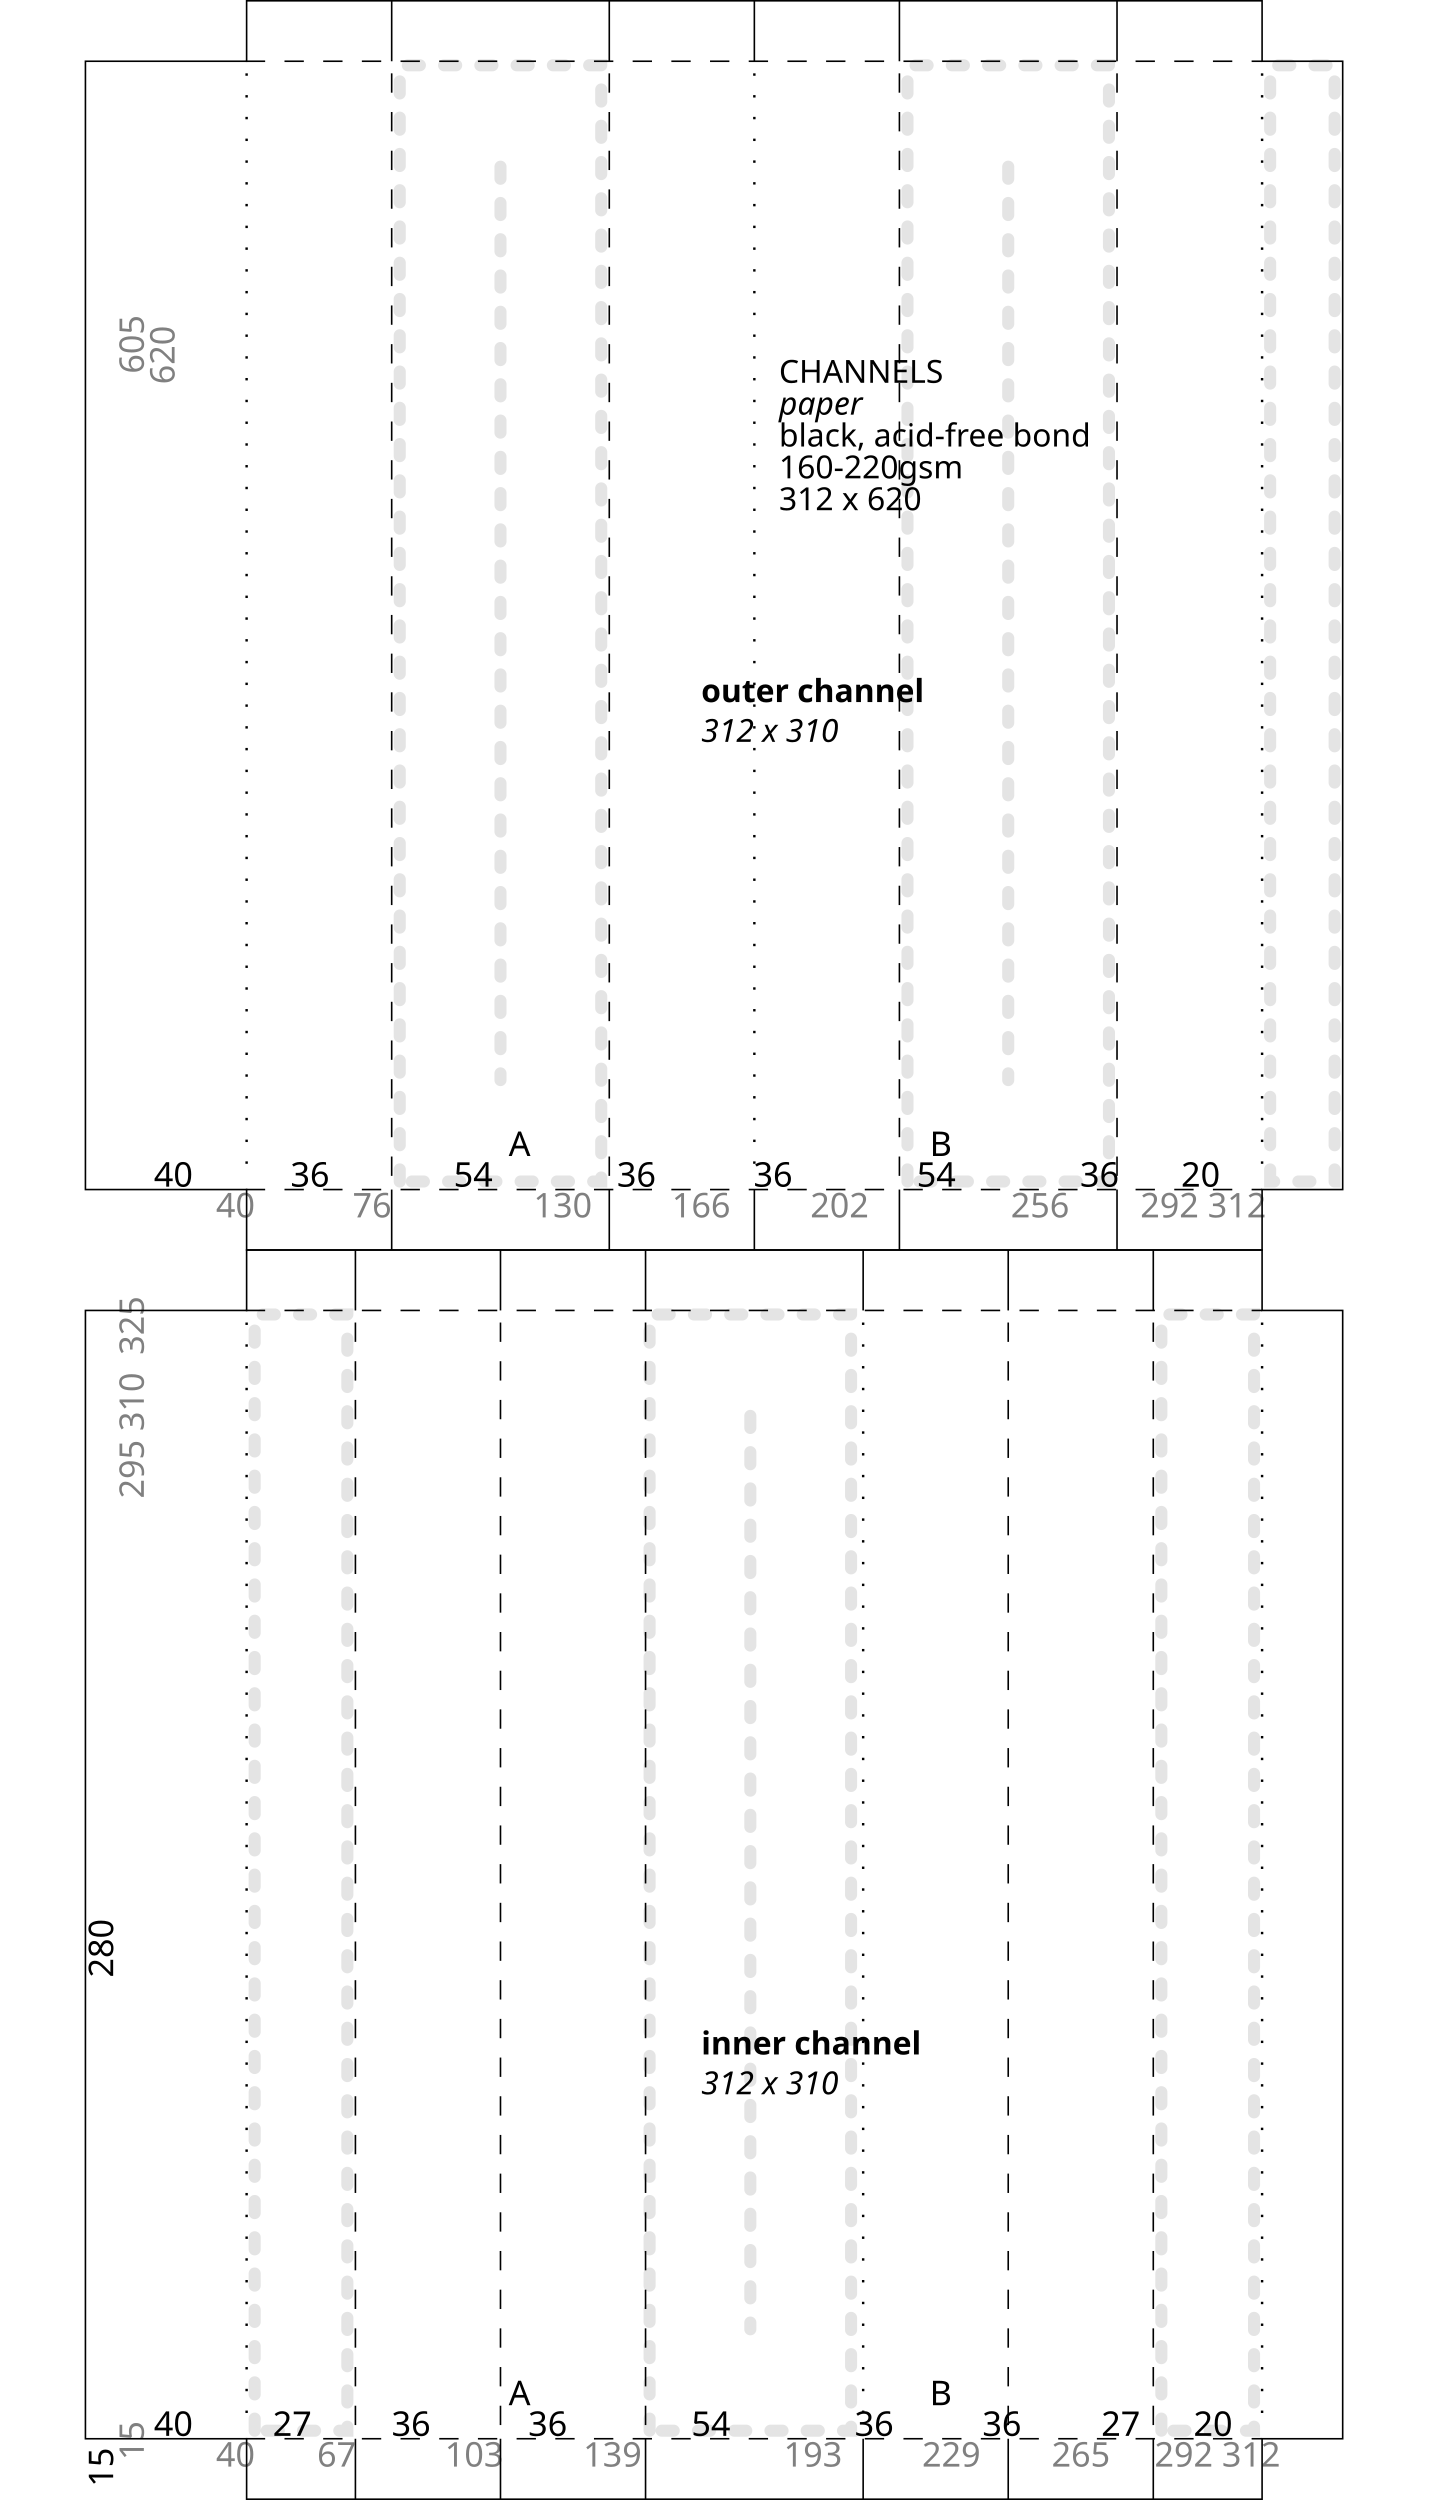
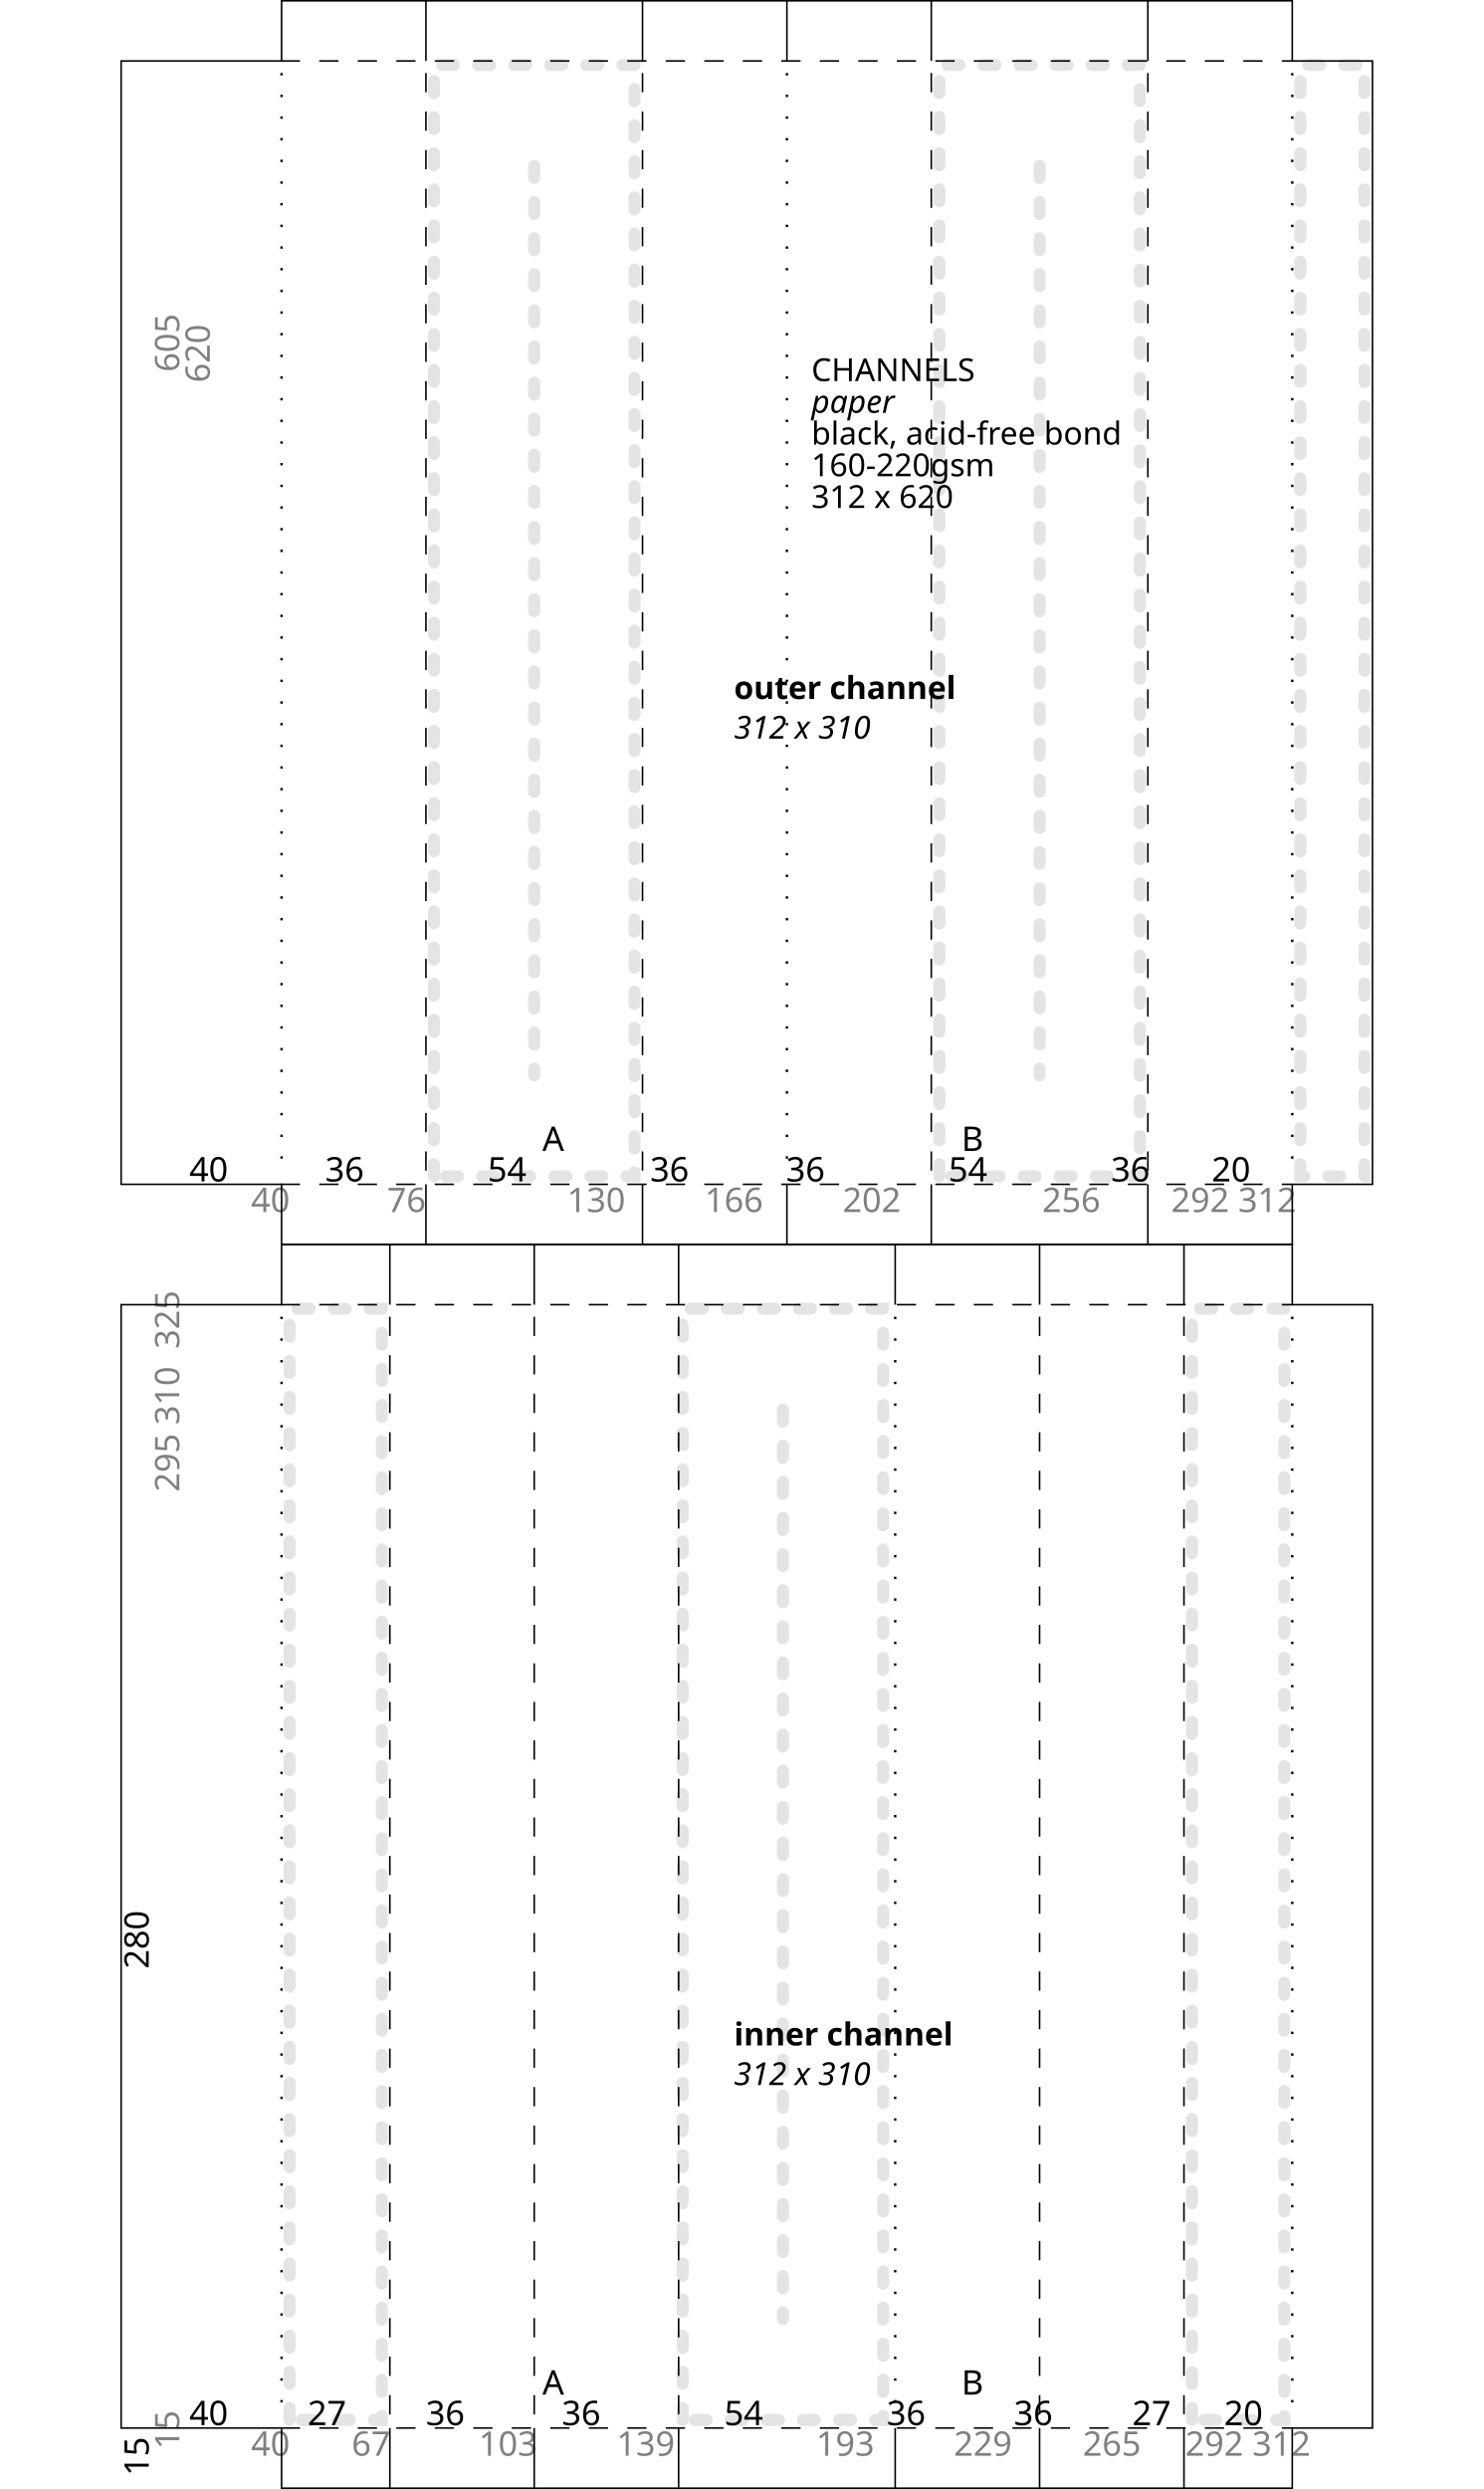
- <svg xmlns="http://www.w3.org/2000/svg" version="1.1" id="svg7883" height="620.4mm" width="355mm" viewBox="0 0 1341.732 2344.819">
+ <svg xmlns="http://www.w3.org/2000/svg" version="1.1" id="svg7883" height="620.4mm" width="370mm" viewBox="0 0 1398.425 2344.819">
  <defs id="defs7885" />
  <g id="layer1" transform="translate(54.04717,300.2629)">
-     <path style="display:inline;fill:none;stroke:#000000;stroke-width:2.268;stroke-linecap:butt;stroke-linejoin:miter;stroke-miterlimit:4;stroke-dasharray:2.268, 18.142;stroke-dashoffset:0;stroke-opacity:1" d="M 177.26,-231.477 V 804.114" id="path10007-7" />
-     <path id="path10009-6" d="M 313.323,-231.477 V 804.114" style="display:inline;fill:none;stroke:#000000;stroke-width:1.512;stroke-linecap:butt;stroke-linejoin:miter;stroke-miterlimit:4;stroke-dasharray:18.142, 18.142;stroke-dashoffset:0;stroke-opacity:1" />
-     <path style="display:inline;fill:none;stroke:#000000;stroke-width:1.512;stroke-linecap:butt;stroke-linejoin:miter;stroke-miterlimit:4;stroke-dasharray:18.142, 18.142;stroke-dashoffset:0;stroke-opacity:1" d="M 517.417,-231.476 V 804.115" id="path10011-1" />
-     <path id="path10013-4" d="M 653.48,-231.477 V 804.114" style="display:inline;fill:none;stroke:#000000;stroke-width:2.268;stroke-linecap:butt;stroke-linejoin:miter;stroke-miterlimit:4;stroke-dasharray:2.268, 18.142;stroke-dashoffset:0;stroke-opacity:1" />
-     <path style="display:inline;fill:none;stroke:#000000;stroke-width:1.512;stroke-linecap:butt;stroke-linejoin:miter;stroke-miterlimit:4;stroke-dasharray:18.142, 18.142;stroke-dashoffset:0;stroke-opacity:1" d="M 789.543,-231.477 V 804.114" id="path10015-2" />
-     <path id="path10017-3" d="M 993.638,-231.477 V 804.114" style="display:inline;fill:none;stroke:#000000;stroke-width:1.512;stroke-linecap:butt;stroke-linejoin:miter;stroke-miterlimit:4;stroke-dasharray:18.142, 18.142;stroke-dashoffset:0;stroke-opacity:1" />
-     <path style="display:inline;fill:none;stroke:#000000;stroke-width:2.268;stroke-linecap:butt;stroke-linejoin:miter;stroke-miterlimit:4;stroke-dasharray:2.268, 18.142;stroke-dashoffset:0;stroke-opacity:1" d="M 1129.7,-231.477 V 804.114" id="path10019-2" />
-     <text transform="matrix(0,-1.000001,0.9999987,0,0,0)" id="text7351-8" y="52.083" x="-2032.081" style="font-style:normal;font-variant:normal;font-weight:normal;font-stretch:normal;font-size:12.8px;line-height:90%;font-family:'Trebuchet MS';-inkscape-font-specification:Sans;letter-spacing:0px;word-spacing:0px;writing-mode:lr-tb;display:inline;fill:#000000;fill-opacity:1;stroke:none;stroke-width:1.067" xml:space="preserve">
-       <tspan y="52.083" x="-2032.081" id="tspan7353-9" style="font-size:32px;line-height:90%;fill:#000000;fill-opacity:1;stroke-width:1.067">15                                                     280</tspan>
-       <tspan y="80.883" x="-2032.081" style="font-size:32px;line-height:90%;fill:#000000;fill-opacity:0.498;stroke-width:1.067" id="tspan1447">   15                                                                                                        295 310  325                                                                                                        605 </tspan>
-       <tspan y="109.683" x="-2032.081" style="font-size:32px;line-height:90%;fill:#000000;fill-opacity:0.498;stroke-width:1.067" id="tspan1449">                                                                                                                                                                                                                                             620</tspan>
+     <path style="display:inline;fill:none;stroke:#000000;stroke-width:2.268;stroke-linecap:butt;stroke-linejoin:miter;stroke-miterlimit:4;stroke-dasharray:2.268, 18.142;stroke-dashoffset:0;stroke-opacity:1" d="M 211.276,-231.477 V 804.114" id="path10007-7" />
+     <path id="path10009-6" d="M 347.339,-231.477 V 804.114" style="display:inline;fill:none;stroke:#000000;stroke-width:1.512;stroke-linecap:butt;stroke-linejoin:miter;stroke-miterlimit:4;stroke-dasharray:18.142, 18.142;stroke-dashoffset:0;stroke-opacity:1" />
+     <path style="display:inline;fill:none;stroke:#000000;stroke-width:1.512;stroke-linecap:butt;stroke-linejoin:miter;stroke-miterlimit:4;stroke-dasharray:18.142, 18.142;stroke-dashoffset:0;stroke-opacity:1" d="M 551.433,-231.476 V 804.115" id="path10011-1" />
+     <path id="path10013-4" d="M 687.496,-231.477 V 804.114" style="display:inline;fill:none;stroke:#000000;stroke-width:2.268;stroke-linecap:butt;stroke-linejoin:miter;stroke-miterlimit:4;stroke-dasharray:2.268, 18.142;stroke-dashoffset:0;stroke-opacity:1" />
+     <path style="display:inline;fill:none;stroke:#000000;stroke-width:1.512;stroke-linecap:butt;stroke-linejoin:miter;stroke-miterlimit:4;stroke-dasharray:18.142, 18.142;stroke-dashoffset:0;stroke-opacity:1" d="M 823.559,-231.477 V 804.114" id="path10015-2" />
+     <path id="path10017-3" d="M 1027.654,-231.477 V 804.114" style="display:inline;fill:none;stroke:#000000;stroke-width:1.512;stroke-linecap:butt;stroke-linejoin:miter;stroke-miterlimit:4;stroke-dasharray:18.142, 18.142;stroke-dashoffset:0;stroke-opacity:1" />
+     <path style="display:inline;fill:none;stroke:#000000;stroke-width:2.268;stroke-linecap:butt;stroke-linejoin:miter;stroke-miterlimit:4;stroke-dasharray:2.268, 18.142;stroke-dashoffset:0;stroke-opacity:1" d="M 1163.716,-231.477 V 804.114" id="path10019-2" />
+     <text transform="matrix(0,-1.000001,0.9999987,0,0,0)" id="text7351-8" y="86.098" x="-2032.081" style="font-style:normal;font-variant:normal;font-weight:normal;font-stretch:normal;font-size:12.8px;line-height:90%;font-family:'Trebuchet MS';-inkscape-font-specification:Sans;letter-spacing:0px;word-spacing:0px;writing-mode:lr-tb;display:inline;fill:#000000;fill-opacity:1;stroke:none;stroke-width:1.067" xml:space="preserve">
+       <tspan y="86.098" x="-2032.081" id="tspan7353-9" style="font-size:32px;line-height:90%;fill:#000000;fill-opacity:1;stroke-width:1.067">15                                                     280</tspan>
+       <tspan y="114.898" x="-2032.081" style="font-size:32px;line-height:90%;fill:#000000;fill-opacity:0.498;stroke-width:1.067" id="tspan1447">   15                                                                                                        295 310  325                                                                                                        605 </tspan>
+       <tspan y="143.698" x="-2032.081" style="font-size:32px;line-height:90%;fill:#000000;fill-opacity:0.498;stroke-width:1.067" id="tspan1449">                                                                                                                                                                                                                                             620</tspan>
    </text>
-     <text xml:space="preserve" style="font-style:normal;font-variant:normal;font-weight:normal;font-stretch:normal;font-size:12.8px;line-height:0%;font-family:'Trebuchet MS';-inkscape-font-specification:Sans;letter-spacing:0px;word-spacing:0px;writing-mode:lr-tb;display:inline;fill:#000000;fill-opacity:1;stroke:none;stroke-width:1.067" x="676.56" y="58.797" id="text5435">
-       <tspan x="676.56" y="58.797" id="tspan14819" style="font-style:normal;font-size:29.867px;line-height:1;stroke-width:1.067">CHANNELS</tspan>
-       <tspan x="676.56" y="88.663" id="tspan7488" style="font-style:italic;font-size:29.867px;line-height:1;stroke-width:1.067">paper</tspan>
-       <tspan x="676.56" y="118.53" id="tspan7486" style="font-size:29.867px;line-height:1;stroke-width:1.067">black, acid-free bond</tspan>
-       <tspan x="676.56" y="148.397" id="tspan7494" style="font-size:29.867px;line-height:1;stroke-width:1.067">160-220gsm</tspan>
-       <tspan x="676.56" y="178.263" id="tspan9903" style="font-size:29.867px;line-height:1;stroke-width:1.067">312 x 620</tspan>
+     <text xml:space="preserve" style="font-style:normal;font-variant:normal;font-weight:normal;font-stretch:normal;font-size:12.8px;line-height:0%;font-family:'Trebuchet MS';-inkscape-font-specification:Sans;letter-spacing:0px;word-spacing:0px;writing-mode:lr-tb;display:inline;fill:#000000;fill-opacity:1;stroke:none;stroke-width:1.067" x="710.576" y="58.797" id="text5435">
+       <tspan x="710.576" y="58.797" id="tspan14819" style="font-style:normal;font-size:29.867px;line-height:1;stroke-width:1.067">CHANNELS</tspan>
+       <tspan x="710.576" y="88.663" id="tspan7488" style="font-style:italic;font-size:29.867px;line-height:1;stroke-width:1.067">paper</tspan>
+       <tspan x="710.576" y="118.53" id="tspan7486" style="font-size:29.867px;line-height:1;stroke-width:1.067">black, acid-free bond</tspan>
+       <tspan x="710.576" y="148.397" id="tspan7494" style="font-size:29.867px;line-height:1;stroke-width:1.067">160-220gsm</tspan>
+       <tspan x="710.576" y="178.263" id="tspan9903" style="font-size:29.867px;line-height:1;stroke-width:1.067">312 x 620</tspan>
    </text>
-     <text xml:space="preserve" style="font-style:normal;font-variant:normal;font-weight:normal;font-stretch:normal;font-size:12.8px;line-height:0%;font-family:'Trebuchet MS';-inkscape-font-specification:Sans;letter-spacing:0px;word-spacing:0px;writing-mode:lr-tb;fill:#000000;fill-opacity:1;stroke:none;stroke-width:1.067" x="603.642" y="358.25" id="text6830">
-       <tspan id="tspan6832" x="603.642" y="358.25" style="font-weight:bold;font-size:29.867px;line-height:1.25;stroke-width:1.067">outer channel</tspan>
-       <tspan x="603.642" y="395.583" style="font-style:italic;font-weight:normal;font-size:29.867px;line-height:1.25;stroke-width:1.067" id="tspan7145">312 x 310</tspan>
+     <text xml:space="preserve" style="font-style:normal;font-variant:normal;font-weight:normal;font-stretch:normal;font-size:12.8px;line-height:0%;font-family:'Trebuchet MS';-inkscape-font-specification:Sans;letter-spacing:0px;word-spacing:0px;writing-mode:lr-tb;fill:#000000;fill-opacity:1;stroke:none;stroke-width:1.067" x="637.658" y="358.25" id="text6830">
+       <tspan id="tspan6832" x="637.658" y="358.25" style="font-weight:bold;font-size:29.867px;line-height:1.25;stroke-width:1.067">outer channel</tspan>
+       <tspan x="637.658" y="395.583" style="font-style:italic;font-weight:normal;font-size:29.867px;line-height:1.25;stroke-width:1.067" id="tspan7145">312 x 310</tspan>
    </text>
-     <path style="fill:none;stroke:#000000;stroke-width:1.512;stroke-miterlimit:4;stroke-dasharray:none;stroke-dashoffset:0;stroke-opacity:1" d="m 177.26,-242.814 v -56.693 h 952.44 v 56.693 l 75.591,9e-5 V 815.454 l -75.591,-5e-5 v 56.693 H 177.26 v -56.693 l -151.181,-6e-5 V -242.814 Z" id="rect4591" />
-     <path style="opacity:1;vector-effect:none;fill:none;fill-opacity:1;stroke:#000000;stroke-width:1.512;stroke-linecap:butt;stroke-linejoin:miter;stroke-miterlimit:4;stroke-dasharray:18.142, 18.142;stroke-dashoffset:0;stroke-opacity:1" d="m 176.504,815.452 953.196,10e-4" id="path1443" />
-     <path id="path1445" d="M 176.504,-242.816 H 1129.7" style="opacity:1;vector-effect:none;fill:none;fill-opacity:1;stroke:#000000;stroke-width:1.512;stroke-linecap:butt;stroke-linejoin:miter;stroke-miterlimit:4;stroke-dasharray:18.142, 18.142;stroke-dashoffset:0;stroke-opacity:1" />
-     <text id="text1461" y="783.969" x="90.259" style="font-style:normal;font-variant:normal;font-weight:normal;font-stretch:normal;font-size:12.8px;line-height:0%;font-family:'Trebuchet MS';-inkscape-font-specification:Sans;letter-spacing:0px;word-spacing:0px;writing-mode:lr-tb;display:inline;fill:#000000;fill-opacity:1;stroke:none;stroke-width:1.067" xml:space="preserve">
-       <tspan dx="0 0 0 0 0 0 0 0 0 0 0 0 0 0 0 0 0 0 0 0 0 0 0 0 0 0 0 0 0 0 0 0 0 0 0 0 0 0 0 0 0 0 0 0 0 0 0 0 0 0 0 0 0 0 0 0 0 0 0 0 0 0 0 0 0 0 0 0 0 0 0 0 0 0 0 0 0 0 0 0 0 0 0 0 0 0" style="font-size:32px;line-height:90%;fill:#000000;fill-opacity:1;stroke-width:1.067" id="tspan1455" y="783.969" x="90.259">                                        A                                             B</tspan>
-       <tspan id="tspan1457" style="font-size:32px;line-height:90%;fill:#000000;fill-opacity:1;stroke-width:1.067" y="812.769" x="90.259">40           36              54              36           36              54              36       20</tspan>
-       <tspan id="tspan1459" style="font-style:normal;font-weight:normal;font-size:32px;line-height:90%;-inkscape-font-specification:Sans;fill:#000000;fill-opacity:0.498;stroke-width:1.067" y="841.569" x="90.259">       40           76                130         166         202                256        292 312</tspan>
+     <path style="fill:none;stroke:#000000;stroke-width:1.512;stroke-miterlimit:4;stroke-dasharray:none;stroke-dashoffset:0;stroke-opacity:1" d="m 211.276,-242.814 v -56.693 h 952.44 v 56.693 l 75.591,9e-5 V 815.454 l -75.591,-5e-5 v 56.693 H 211.276 v -56.693 l -151.181,-6e-5 V -242.814 Z" id="rect4591" />
+     <path style="opacity:1;vector-effect:none;fill:none;fill-opacity:1;stroke:#000000;stroke-width:1.512;stroke-linecap:butt;stroke-linejoin:miter;stroke-miterlimit:4;stroke-dasharray:18.142, 18.142;stroke-dashoffset:0;stroke-opacity:1" d="m 210.52,815.452 953.196,10e-4" id="path1443" />
+     <path id="path1445" d="m 210.52,-242.816 h 953.196" style="opacity:1;vector-effect:none;fill:none;fill-opacity:1;stroke:#000000;stroke-width:1.512;stroke-linecap:butt;stroke-linejoin:miter;stroke-miterlimit:4;stroke-dasharray:18.142, 18.142;stroke-dashoffset:0;stroke-opacity:1" />
+     <text id="text1461" y="783.969" x="124.275" style="font-style:normal;font-variant:normal;font-weight:normal;font-stretch:normal;font-size:12.8px;line-height:0%;font-family:'Trebuchet MS';-inkscape-font-specification:Sans;letter-spacing:0px;word-spacing:0px;writing-mode:lr-tb;display:inline;fill:#000000;fill-opacity:1;stroke:none;stroke-width:1.067" xml:space="preserve">
+       <tspan dx="0 0 0 0 0 0 0 0 0 0 0 0 0 0 0 0 0 0 0 0 0 0 0 0 0 0 0 0 0 0 0 0 0 0 0 0 0 0 0 0 0 0 0 0 0 0 0 0 0 0 0 0 0 0 0 0 0 0 0 0 0 0 0 0 0 0 0 0 0 0 0 0 0 0 0 0 0 0 0 0 0 0 0 0 0 0" style="font-size:32px;line-height:90%;fill:#000000;fill-opacity:1;stroke-width:1.067" id="tspan1455" y="783.969" x="124.275">                                        A                                             B</tspan>
+       <tspan id="tspan1457" style="font-size:32px;line-height:90%;fill:#000000;fill-opacity:1;stroke-width:1.067" y="812.769" x="124.275">40           36              54              36           36              54              36       20</tspan>
+       <tspan id="tspan1459" style="font-style:normal;font-weight:normal;font-size:32px;line-height:90%;-inkscape-font-specification:Sans;fill:#000000;fill-opacity:0.498;stroke-width:1.067" y="841.569" x="124.275">       40           76                130         166         202                256        292 312</tspan>
    </text>
-     <path id="path751" d="M 177.26,940.177 V 1975.767" style="display:inline;fill:none;stroke:#000000;stroke-width:2.268;stroke-linecap:butt;stroke-linejoin:miter;stroke-miterlimit:4;stroke-dasharray:2.268, 18.142;stroke-dashoffset:0;stroke-opacity:1" />
-     <path style="display:inline;fill:none;stroke:#000000;stroke-width:1.512;stroke-linecap:butt;stroke-linejoin:miter;stroke-miterlimit:4;stroke-dasharray:18.142, 18.142;stroke-dashoffset:0;stroke-opacity:1" d="M 415.37,940.177 V 1975.767" id="path753" />
-     <path id="path755" d="M 551.433,940.178 V 1975.768" style="display:inline;fill:none;stroke:#000000;stroke-width:1.512;stroke-linecap:butt;stroke-linejoin:miter;stroke-miterlimit:4;stroke-dasharray:18.142, 18.142;stroke-dashoffset:0;stroke-opacity:1" />
-     <path style="display:inline;fill:none;stroke:#000000;stroke-width:2.268;stroke-linecap:butt;stroke-linejoin:miter;stroke-miterlimit:4;stroke-dasharray:2.268, 18.142;stroke-dashoffset:0;stroke-opacity:1" d="M 755.528,940.177 V 1975.767" id="path757" />
-     <path id="path759" d="M 891.591,940.177 V 1975.767" style="display:inline;fill:none;stroke:#000000;stroke-width:1.512;stroke-linecap:butt;stroke-linejoin:miter;stroke-miterlimit:4;stroke-dasharray:18.142, 18.142;stroke-dashoffset:0;stroke-opacity:1" />
-     <path style="display:inline;fill:none;stroke:#000000;stroke-width:1.512;stroke-linecap:butt;stroke-linejoin:miter;stroke-miterlimit:4;stroke-dasharray:18.142, 18.142;stroke-dashoffset:0;stroke-opacity:1" d="M 1027.653,940.177 V 1975.767" id="path761" />
-     <path id="path763" d="M 1129.7,940.177 V 1975.767" style="display:inline;fill:none;stroke:#000000;stroke-width:2.268;stroke-linecap:butt;stroke-linejoin:miter;stroke-miterlimit:4;stroke-dasharray:2.268, 18.142;stroke-dashoffset:0;stroke-opacity:1" />
-     <text id="text769" y="1626.683" x="603.642" style="font-style:normal;font-variant:normal;font-weight:normal;font-stretch:normal;font-size:12.8px;line-height:0%;font-family:'Trebuchet MS';-inkscape-font-specification:Sans;letter-spacing:0px;word-spacing:0px;writing-mode:lr-tb;fill:#000000;fill-opacity:1;stroke:none;stroke-width:1.067" xml:space="preserve">
-       <tspan style="font-weight:bold;font-size:29.867px;line-height:1.25;stroke-width:1.067" y="1626.683" x="603.642" id="tspan765">inner channel</tspan>
-       <tspan id="tspan767" style="font-style:italic;font-weight:normal;font-size:29.867px;line-height:1.25;stroke-width:1.067" y="1664.016" x="603.642">312 x 310</tspan>
+     <path id="path751" d="M 211.276,940.177 V 1975.767" style="display:inline;fill:none;stroke:#000000;stroke-width:2.268;stroke-linecap:butt;stroke-linejoin:miter;stroke-miterlimit:4;stroke-dasharray:2.268, 18.142;stroke-dashoffset:0;stroke-opacity:1" />
+     <path style="display:inline;fill:none;stroke:#000000;stroke-width:1.512;stroke-linecap:butt;stroke-linejoin:miter;stroke-miterlimit:4;stroke-dasharray:18.142, 18.142;stroke-dashoffset:0;stroke-opacity:1" d="M 449.386,940.177 V 1975.767" id="path753" />
+     <path id="path755" d="M 585.449,940.178 V 1975.768" style="display:inline;fill:none;stroke:#000000;stroke-width:1.512;stroke-linecap:butt;stroke-linejoin:miter;stroke-miterlimit:4;stroke-dasharray:18.142, 18.142;stroke-dashoffset:0;stroke-opacity:1" />
+     <path style="display:inline;fill:none;stroke:#000000;stroke-width:2.268;stroke-linecap:butt;stroke-linejoin:miter;stroke-miterlimit:4;stroke-dasharray:2.268, 18.142;stroke-dashoffset:0;stroke-opacity:1" d="M 789.543,940.177 V 1975.767" id="path757" />
+     <path id="path759" d="M 925.606,940.177 V 1975.767" style="display:inline;fill:none;stroke:#000000;stroke-width:1.512;stroke-linecap:butt;stroke-linejoin:miter;stroke-miterlimit:4;stroke-dasharray:18.142, 18.142;stroke-dashoffset:0;stroke-opacity:1" />
+     <path style="display:inline;fill:none;stroke:#000000;stroke-width:1.512;stroke-linecap:butt;stroke-linejoin:miter;stroke-miterlimit:4;stroke-dasharray:18.142, 18.142;stroke-dashoffset:0;stroke-opacity:1" d="M 1061.669,940.177 V 1975.767" id="path761" />
+     <path id="path763" d="M 1163.716,940.177 V 1975.767" style="display:inline;fill:none;stroke:#000000;stroke-width:2.268;stroke-linecap:butt;stroke-linejoin:miter;stroke-miterlimit:4;stroke-dasharray:2.268, 18.142;stroke-dashoffset:0;stroke-opacity:1" />
+     <text id="text769" y="1626.683" x="637.658" style="font-style:normal;font-variant:normal;font-weight:normal;font-stretch:normal;font-size:12.8px;line-height:0%;font-family:'Trebuchet MS';-inkscape-font-specification:Sans;letter-spacing:0px;word-spacing:0px;writing-mode:lr-tb;fill:#000000;fill-opacity:1;stroke:none;stroke-width:1.067" xml:space="preserve">
+       <tspan style="font-weight:bold;font-size:29.867px;line-height:1.25;stroke-width:1.067" y="1626.683" x="637.658" id="tspan765">inner channel</tspan>
+       <tspan id="tspan767" style="font-style:italic;font-weight:normal;font-size:29.867px;line-height:1.25;stroke-width:1.067" y="1664.016" x="637.658">312 x 310</tspan>
    </text>
-     <path id="path771" d="m 177.26,928.839 v -56.693 h 952.44 v 56.693 l 75.591,1.6e-4 V 1987.107 h -75.591 v 56.693 H 177.26 v -56.693 l -151.181,-10e-5 V 928.839 Z" style="fill:none;stroke:#000000;stroke-width:1.512;stroke-miterlimit:4;stroke-dasharray:none;stroke-dashoffset:0;stroke-opacity:1" />
-     <path id="path773" d="m 176.504,1987.106 953.196,10e-4" style="opacity:1;vector-effect:none;fill:none;fill-opacity:1;stroke:#000000;stroke-width:1.512;stroke-linecap:butt;stroke-linejoin:miter;stroke-miterlimit:4;stroke-dasharray:18.142, 18.142;stroke-dashoffset:0;stroke-opacity:1" />
-     <path style="opacity:1;vector-effect:none;fill:none;fill-opacity:1;stroke:#000000;stroke-width:1.512;stroke-linecap:butt;stroke-linejoin:miter;stroke-miterlimit:4;stroke-dasharray:18.142, 18.142;stroke-dashoffset:0;stroke-opacity:1" d="M 176.504,928.838 H 1129.7" id="path775" />
-     <text xml:space="preserve" style="font-style:normal;font-variant:normal;font-weight:normal;font-stretch:normal;font-size:12.8px;line-height:0%;font-family:'Trebuchet MS';-inkscape-font-specification:Sans;letter-spacing:0px;word-spacing:0px;writing-mode:lr-tb;display:inline;fill:#000000;fill-opacity:1;stroke:none;stroke-width:1.067" x="90.259" y="1955.622" id="text783">
-       <tspan x="90.259" y="1955.622" id="tspan777" style="font-size:32px;line-height:90%;fill:#000000;fill-opacity:1;stroke-width:1.067" dx="0 0 0 0 0 0 0 0 0 0 0 0 0 0 0 0 0 0 0 0 0 0 0 0 0 0 0 0 0 0 0 0 0 0 0 0 0 0 0 0 0 0 0 0 0 0 0 0 0 0 0 0 0 0 0 0 0 0 0 0 0 0 0 0 0 0 0 0 0 0 0 0 0 0 0 0 0 0 0 0 0 0 0 0 0 0">                                        A                                             B</tspan>
-       <tspan x="90.259" y="1984.422" style="font-size:32px;line-height:90%;fill:#000000;fill-opacity:1;stroke-width:1.067" id="tspan779">40         27         36           36              54              36          36         27      20</tspan>
-       <tspan x="90.259" y="2013.222" style="font-style:normal;font-weight:normal;font-size:32px;line-height:90%;-inkscape-font-specification:Sans;fill:#000000;fill-opacity:0.498;stroke-width:1.067" id="tspan781">       40       67          103         139                193         229        265     292 312</tspan>
+     <path id="path771" d="m 211.276,928.839 v -56.693 h 952.44 v 56.693 l 75.591,1.6e-4 V 1987.107 h -75.591 v 56.693 H 211.276 v -56.693 l -151.181,-10e-5 V 928.839 Z" style="fill:none;stroke:#000000;stroke-width:1.512;stroke-miterlimit:4;stroke-dasharray:none;stroke-dashoffset:0;stroke-opacity:1" />
+     <path id="path773" d="m 210.52,1987.106 953.196,10e-4" style="opacity:1;vector-effect:none;fill:none;fill-opacity:1;stroke:#000000;stroke-width:1.512;stroke-linecap:butt;stroke-linejoin:miter;stroke-miterlimit:4;stroke-dasharray:18.142, 18.142;stroke-dashoffset:0;stroke-opacity:1" />
+     <path style="opacity:1;vector-effect:none;fill:none;fill-opacity:1;stroke:#000000;stroke-width:1.512;stroke-linecap:butt;stroke-linejoin:miter;stroke-miterlimit:4;stroke-dasharray:18.142, 18.142;stroke-dashoffset:0;stroke-opacity:1" d="m 210.52,928.838 h 953.196" id="path775" />
+     <text xml:space="preserve" style="font-style:normal;font-variant:normal;font-weight:normal;font-stretch:normal;font-size:12.8px;line-height:0%;font-family:'Trebuchet MS';-inkscape-font-specification:Sans;letter-spacing:0px;word-spacing:0px;writing-mode:lr-tb;display:inline;fill:#000000;fill-opacity:1;stroke:none;stroke-width:1.067" x="124.275" y="1955.622" id="text783">
+       <tspan x="124.275" y="1955.622" id="tspan777" style="font-size:32px;line-height:90%;fill:#000000;fill-opacity:1;stroke-width:1.067" dx="0 0 0 0 0 0 0 0 0 0 0 0 0 0 0 0 0 0 0 0 0 0 0 0 0 0 0 0 0 0 0 0 0 0 0 0 0 0 0 0 0 0 0 0 0 0 0 0 0 0 0 0 0 0 0 0 0 0 0 0 0 0 0 0 0 0 0 0 0 0 0 0 0 0 0 0 0 0 0 0 0 0 0 0 0 0">                                        A                                             B</tspan>
+       <tspan x="124.275" y="1984.422" style="font-size:32px;line-height:90%;fill:#000000;fill-opacity:1;stroke-width:1.067" id="tspan779">40         27         36           36              54              36          36         27      20</tspan>
+       <tspan x="124.275" y="2013.222" style="font-style:normal;font-weight:normal;font-size:32px;line-height:90%;-inkscape-font-specification:Sans;fill:#000000;fill-opacity:0.498;stroke-width:1.067" id="tspan781">       40       67          103         139                193         229        265     292 312</tspan>
    </text>
-     <path id="path785" d="M 279.307,940.177 V 1975.767" style="display:inline;fill:none;stroke:#000000;stroke-width:1.512;stroke-linecap:butt;stroke-linejoin:miter;stroke-miterlimit:4;stroke-dasharray:18.142, 18.142;stroke-dashoffset:0;stroke-opacity:1" />
-     <path id="path55" d="m 415.37,1987.107 v 56.692" style="display:inline;fill:none;stroke:#000000;stroke-width:1.512;stroke-linecap:butt;stroke-linejoin:miter;stroke-miterlimit:4;stroke-dasharray:none;stroke-dashoffset:0;stroke-opacity:1" />
-     <path style="display:inline;fill:none;stroke:#000000;stroke-width:1.512;stroke-linecap:butt;stroke-linejoin:miter;stroke-miterlimit:4;stroke-dasharray:none;stroke-dashoffset:0;stroke-opacity:1" d="m 551.433,1987.108 v 56.692" id="path57" />
-     <path id="path59" d="m 755.528,1987.107 v 56.692" style="display:inline;fill:none;stroke:#000000;stroke-width:1.512;stroke-linecap:butt;stroke-linejoin:miter;stroke-miterlimit:4;stroke-dasharray:none;stroke-dashoffset:0;stroke-opacity:1" />
-     <path style="display:inline;fill:none;stroke:#000000;stroke-width:1.512;stroke-linecap:butt;stroke-linejoin:miter;stroke-miterlimit:4;stroke-dasharray:none;stroke-dashoffset:0;stroke-opacity:1" d="m 891.591,1987.107 v 56.692" id="path61" />
-     <path id="path63" d="m 1027.653,1987.107 v 56.692" style="display:inline;fill:none;stroke:#000000;stroke-width:1.512;stroke-linecap:butt;stroke-linejoin:miter;stroke-miterlimit:4;stroke-dasharray:none;stroke-dashoffset:0;stroke-opacity:1" />
-     <path style="display:inline;fill:none;stroke:#000000;stroke-width:1.512;stroke-linecap:butt;stroke-linejoin:miter;stroke-miterlimit:4;stroke-dasharray:none;stroke-dashoffset:0;stroke-opacity:1" d="m 279.307,1987.107 v 56.692" id="path67" />
-     <path style="display:inline;fill:none;stroke:#000000;stroke-width:1.512;stroke-linecap:butt;stroke-linejoin:miter;stroke-miterlimit:4;stroke-dasharray:none;stroke-dashoffset:0;stroke-opacity:1" d="m 415.37,872.146 v 56.692" id="path879" />
-     <path id="path881" d="m 551.433,872.147 v 56.692" style="display:inline;fill:none;stroke:#000000;stroke-width:1.512;stroke-linecap:butt;stroke-linejoin:miter;stroke-miterlimit:4;stroke-dasharray:none;stroke-dashoffset:0;stroke-opacity:1" />
-     <path style="display:inline;fill:none;stroke:#000000;stroke-width:1.512;stroke-linecap:butt;stroke-linejoin:miter;stroke-miterlimit:4;stroke-dasharray:none;stroke-dashoffset:0;stroke-opacity:1" d="m 755.528,872.146 v 56.692" id="path883" />
-     <path id="path885" d="m 891.591,872.146 v 56.692" style="display:inline;fill:none;stroke:#000000;stroke-width:1.512;stroke-linecap:butt;stroke-linejoin:miter;stroke-miterlimit:4;stroke-dasharray:none;stroke-dashoffset:0;stroke-opacity:1" />
-     <path style="display:inline;fill:none;stroke:#000000;stroke-width:1.512;stroke-linecap:butt;stroke-linejoin:miter;stroke-miterlimit:4;stroke-dasharray:none;stroke-dashoffset:0;stroke-opacity:1" d="m 1027.653,872.146 v 56.692" id="path887" />
-     <path id="path891" d="m 279.307,872.146 v 56.692" style="display:inline;fill:none;stroke:#000000;stroke-width:1.512;stroke-linecap:butt;stroke-linejoin:miter;stroke-miterlimit:4;stroke-dasharray:none;stroke-dashoffset:0;stroke-opacity:1" />
-     <path style="display:inline;fill:none;stroke:#000000;stroke-width:1.512;stroke-linecap:butt;stroke-linejoin:miter;stroke-miterlimit:4;stroke-dasharray:none;stroke-dashoffset:0;stroke-opacity:1" d="m 313.323,815.453 v 56.692" id="path895" />
-     <path id="path897" d="m 517.417,815.454 v 56.692" style="display:inline;fill:none;stroke:#000000;stroke-width:1.512;stroke-linecap:butt;stroke-linejoin:miter;stroke-miterlimit:4;stroke-dasharray:none;stroke-dashoffset:0;stroke-opacity:1" />
-     <path style="display:inline;fill:none;stroke:#000000;stroke-width:1.512;stroke-linecap:butt;stroke-linejoin:miter;stroke-miterlimit:4;stroke-dasharray:none;stroke-dashoffset:0;stroke-opacity:1" d="m 653.48,815.453 v 56.692" id="path899" />
-     <path id="path901" d="m 789.543,815.453 v 56.692" style="display:inline;fill:none;stroke:#000000;stroke-width:1.512;stroke-linecap:butt;stroke-linejoin:miter;stroke-miterlimit:4;stroke-dasharray:none;stroke-dashoffset:0;stroke-opacity:1" />
-     <path style="display:inline;fill:none;stroke:#000000;stroke-width:1.512;stroke-linecap:butt;stroke-linejoin:miter;stroke-miterlimit:4;stroke-dasharray:none;stroke-dashoffset:0;stroke-opacity:1" d="m 993.638,815.453 v 56.692" id="path903" />
-     <path id="path909" d="m 313.323,-299.507 v 56.692" style="display:inline;fill:none;stroke:#000000;stroke-width:1.512;stroke-linecap:butt;stroke-linejoin:miter;stroke-miterlimit:4;stroke-dasharray:none;stroke-dashoffset:0;stroke-opacity:1" />
-     <path style="display:inline;fill:none;stroke:#000000;stroke-width:1.512;stroke-linecap:butt;stroke-linejoin:miter;stroke-miterlimit:4;stroke-dasharray:none;stroke-dashoffset:0;stroke-opacity:1" d="m 517.417,-299.506 v 56.692" id="path911" />
-     <path id="path913" d="m 653.48,-299.507 v 56.692" style="display:inline;fill:none;stroke:#000000;stroke-width:1.512;stroke-linecap:butt;stroke-linejoin:miter;stroke-miterlimit:4;stroke-dasharray:none;stroke-dashoffset:0;stroke-opacity:1" />
-     <path style="display:inline;fill:none;stroke:#000000;stroke-width:1.512;stroke-linecap:butt;stroke-linejoin:miter;stroke-miterlimit:4;stroke-dasharray:none;stroke-dashoffset:0;stroke-opacity:1" d="m 789.543,-299.507 v 56.692" id="path915" />
-     <path id="path917" d="m 993.638,-299.507 v 56.692" style="display:inline;fill:none;stroke:#000000;stroke-width:1.512;stroke-linecap:butt;stroke-linejoin:miter;stroke-miterlimit:4;stroke-dasharray:none;stroke-dashoffset:0;stroke-opacity:1" />
-     <path d="m 649.701,1027.726 v 856.715 m -94.488,95.107 V 932.62 l 188.976,-9.1e-4 V 1979.547 Z" style="opacity:1;vector-effect:none;fill:none;fill-opacity:1;stroke:#000000;stroke-width:11.339;stroke-linecap:round;stroke-linejoin:miter;stroke-miterlimit:4;stroke-dasharray:11.339, 22.677;stroke-dashoffset:0;stroke-opacity:0.106" id="path2636" />
-     <path id="path1140" style="opacity:1;vector-effect:none;fill:none;fill-opacity:1;stroke:#000000;stroke-width:11.339;stroke-linecap:round;stroke-linejoin:miter;stroke-miterlimit:4;stroke-dasharray:11.339, 22.677;stroke-dashoffset:0;stroke-opacity:0.106" d="M 184.819,1979.548 V 932.62 l 86.929,-9.1e-4 V 1979.547 Z" />
-     <path d="M 1035.212,1979.548 V 932.619 l 86.929,-9.1e-4 V 1979.547 Z" style="opacity:1;vector-effect:none;fill:none;fill-opacity:1;stroke:#000000;stroke-width:11.339;stroke-linecap:round;stroke-linejoin:miter;stroke-miterlimit:4;stroke-dasharray:11.339, 22.677;stroke-dashoffset:0;stroke-opacity:0.106" id="path1142" />
-     <path id="path1144" style="opacity:1;vector-effect:none;fill:none;fill-opacity:1;stroke:#000000;stroke-width:11.339;stroke-linecap:round;stroke-linejoin:miter;stroke-miterlimit:4;stroke-dasharray:11.339, 22.677;stroke-dashoffset:0;stroke-opacity:0.106" d="m 415.37,-143.928 v 856.715 m -94.488,95.107 v -1046.929 l 188.976,-9.1e-4 V 807.894 Z" />
-     <path d="m 891.591,-143.928 v 856.715 m -94.488,95.107 v -1046.929 l 188.976,-9.1e-4 V 807.894 Z" style="opacity:1;vector-effect:none;fill:none;fill-opacity:1;stroke:#000000;stroke-width:11.339;stroke-linecap:round;stroke-linejoin:miter;stroke-miterlimit:4;stroke-dasharray:11.339, 22.677;stroke-dashoffset:0;stroke-opacity:0.106" id="path1146" />
-     <path id="path1148" style="opacity:1;vector-effect:none;fill:none;fill-opacity:1;stroke:#000000;stroke-width:11.339;stroke-linecap:round;stroke-linejoin:miter;stroke-miterlimit:4;stroke-dasharray:11.339, 22.677;stroke-dashoffset:0;stroke-opacity:0.106" d="M 1137.259,807.895 V -239.034 l 60.472,-9.1e-4 V 807.894 Z" />
+     <path id="path785" d="M 313.323,940.177 V 1975.767" style="display:inline;fill:none;stroke:#000000;stroke-width:1.512;stroke-linecap:butt;stroke-linejoin:miter;stroke-miterlimit:4;stroke-dasharray:18.142, 18.142;stroke-dashoffset:0;stroke-opacity:1" />
+     <path id="path55" d="m 449.386,1987.107 v 56.692" style="display:inline;fill:none;stroke:#000000;stroke-width:1.512;stroke-linecap:butt;stroke-linejoin:miter;stroke-miterlimit:4;stroke-dasharray:none;stroke-dashoffset:0;stroke-opacity:1" />
+     <path style="display:inline;fill:none;stroke:#000000;stroke-width:1.512;stroke-linecap:butt;stroke-linejoin:miter;stroke-miterlimit:4;stroke-dasharray:none;stroke-dashoffset:0;stroke-opacity:1" d="m 585.449,1987.108 v 56.692" id="path57" />
+     <path id="path59" d="m 789.543,1987.107 v 56.692" style="display:inline;fill:none;stroke:#000000;stroke-width:1.512;stroke-linecap:butt;stroke-linejoin:miter;stroke-miterlimit:4;stroke-dasharray:none;stroke-dashoffset:0;stroke-opacity:1" />
+     <path style="display:inline;fill:none;stroke:#000000;stroke-width:1.512;stroke-linecap:butt;stroke-linejoin:miter;stroke-miterlimit:4;stroke-dasharray:none;stroke-dashoffset:0;stroke-opacity:1" d="m 925.606,1987.107 v 56.692" id="path61" />
+     <path id="path63" d="m 1061.669,1987.107 v 56.692" style="display:inline;fill:none;stroke:#000000;stroke-width:1.512;stroke-linecap:butt;stroke-linejoin:miter;stroke-miterlimit:4;stroke-dasharray:none;stroke-dashoffset:0;stroke-opacity:1" />
+     <path style="display:inline;fill:none;stroke:#000000;stroke-width:1.512;stroke-linecap:butt;stroke-linejoin:miter;stroke-miterlimit:4;stroke-dasharray:none;stroke-dashoffset:0;stroke-opacity:1" d="m 313.323,1987.107 v 56.692" id="path67" />
+     <path style="display:inline;fill:none;stroke:#000000;stroke-width:1.512;stroke-linecap:butt;stroke-linejoin:miter;stroke-miterlimit:4;stroke-dasharray:none;stroke-dashoffset:0;stroke-opacity:1" d="m 449.386,872.146 v 56.692" id="path879" />
+     <path id="path881" d="m 585.449,872.147 v 56.692" style="display:inline;fill:none;stroke:#000000;stroke-width:1.512;stroke-linecap:butt;stroke-linejoin:miter;stroke-miterlimit:4;stroke-dasharray:none;stroke-dashoffset:0;stroke-opacity:1" />
+     <path style="display:inline;fill:none;stroke:#000000;stroke-width:1.512;stroke-linecap:butt;stroke-linejoin:miter;stroke-miterlimit:4;stroke-dasharray:none;stroke-dashoffset:0;stroke-opacity:1" d="m 789.543,872.146 v 56.692" id="path883" />
+     <path id="path885" d="m 925.606,872.146 v 56.692" style="display:inline;fill:none;stroke:#000000;stroke-width:1.512;stroke-linecap:butt;stroke-linejoin:miter;stroke-miterlimit:4;stroke-dasharray:none;stroke-dashoffset:0;stroke-opacity:1" />
+     <path style="display:inline;fill:none;stroke:#000000;stroke-width:1.512;stroke-linecap:butt;stroke-linejoin:miter;stroke-miterlimit:4;stroke-dasharray:none;stroke-dashoffset:0;stroke-opacity:1" d="m 1061.669,872.146 v 56.692" id="path887" />
+     <path id="path891" d="m 313.323,872.146 v 56.692" style="display:inline;fill:none;stroke:#000000;stroke-width:1.512;stroke-linecap:butt;stroke-linejoin:miter;stroke-miterlimit:4;stroke-dasharray:none;stroke-dashoffset:0;stroke-opacity:1" />
+     <path style="display:inline;fill:none;stroke:#000000;stroke-width:1.512;stroke-linecap:butt;stroke-linejoin:miter;stroke-miterlimit:4;stroke-dasharray:none;stroke-dashoffset:0;stroke-opacity:1" d="m 347.339,815.453 v 56.692" id="path895" />
+     <path id="path897" d="m 551.433,815.454 v 56.692" style="display:inline;fill:none;stroke:#000000;stroke-width:1.512;stroke-linecap:butt;stroke-linejoin:miter;stroke-miterlimit:4;stroke-dasharray:none;stroke-dashoffset:0;stroke-opacity:1" />
+     <path style="display:inline;fill:none;stroke:#000000;stroke-width:1.512;stroke-linecap:butt;stroke-linejoin:miter;stroke-miterlimit:4;stroke-dasharray:none;stroke-dashoffset:0;stroke-opacity:1" d="m 687.496,815.453 v 56.692" id="path899" />
+     <path id="path901" d="m 823.559,815.453 v 56.692" style="display:inline;fill:none;stroke:#000000;stroke-width:1.512;stroke-linecap:butt;stroke-linejoin:miter;stroke-miterlimit:4;stroke-dasharray:none;stroke-dashoffset:0;stroke-opacity:1" />
+     <path style="display:inline;fill:none;stroke:#000000;stroke-width:1.512;stroke-linecap:butt;stroke-linejoin:miter;stroke-miterlimit:4;stroke-dasharray:none;stroke-dashoffset:0;stroke-opacity:1" d="m 1027.654,815.453 v 56.692" id="path903" />
+     <path id="path909" d="m 347.339,-299.507 v 56.692" style="display:inline;fill:none;stroke:#000000;stroke-width:1.512;stroke-linecap:butt;stroke-linejoin:miter;stroke-miterlimit:4;stroke-dasharray:none;stroke-dashoffset:0;stroke-opacity:1" />
+     <path style="display:inline;fill:none;stroke:#000000;stroke-width:1.512;stroke-linecap:butt;stroke-linejoin:miter;stroke-miterlimit:4;stroke-dasharray:none;stroke-dashoffset:0;stroke-opacity:1" d="m 551.433,-299.506 v 56.692" id="path911" />
+     <path id="path913" d="m 687.496,-299.507 v 56.692" style="display:inline;fill:none;stroke:#000000;stroke-width:1.512;stroke-linecap:butt;stroke-linejoin:miter;stroke-miterlimit:4;stroke-dasharray:none;stroke-dashoffset:0;stroke-opacity:1" />
+     <path style="display:inline;fill:none;stroke:#000000;stroke-width:1.512;stroke-linecap:butt;stroke-linejoin:miter;stroke-miterlimit:4;stroke-dasharray:none;stroke-dashoffset:0;stroke-opacity:1" d="m 823.559,-299.507 v 56.692" id="path915" />
+     <path id="path917" d="m 1027.654,-299.507 v 56.692" style="display:inline;fill:none;stroke:#000000;stroke-width:1.512;stroke-linecap:butt;stroke-linejoin:miter;stroke-miterlimit:4;stroke-dasharray:none;stroke-dashoffset:0;stroke-opacity:1" />
+     <path d="m 683.717,1027.726 v 856.715 m -94.488,95.107 V 932.62 l 188.976,-9.1e-4 V 1979.547 Z" style="opacity:1;vector-effect:none;fill:none;fill-opacity:1;stroke:#000000;stroke-width:11.339;stroke-linecap:round;stroke-linejoin:miter;stroke-miterlimit:4;stroke-dasharray:11.339, 22.677;stroke-dashoffset:0;stroke-opacity:0.106" id="path2636" />
+     <path id="path1140" style="opacity:1;vector-effect:none;fill:none;fill-opacity:1;stroke:#000000;stroke-width:11.339;stroke-linecap:round;stroke-linejoin:miter;stroke-miterlimit:4;stroke-dasharray:11.339, 22.677;stroke-dashoffset:0;stroke-opacity:0.106" d="M 218.835,1979.548 V 932.62 l 86.929,-9.1e-4 V 1979.547 Z" />
+     <path d="M 1069.228,1979.548 V 932.619 l 86.929,-9.1e-4 V 1979.547 Z" style="opacity:1;vector-effect:none;fill:none;fill-opacity:1;stroke:#000000;stroke-width:11.339;stroke-linecap:round;stroke-linejoin:miter;stroke-miterlimit:4;stroke-dasharray:11.339, 22.677;stroke-dashoffset:0;stroke-opacity:0.106" id="path1142" />
+     <path id="path1144" style="opacity:1;vector-effect:none;fill:none;fill-opacity:1;stroke:#000000;stroke-width:11.339;stroke-linecap:round;stroke-linejoin:miter;stroke-miterlimit:4;stroke-dasharray:11.339, 22.677;stroke-dashoffset:0;stroke-opacity:0.106" d="m 449.386,-143.928 v 856.715 m -94.488,95.107 v -1046.929 l 188.976,-9.1e-4 V 807.894 Z" />
+     <path d="m 925.606,-143.928 v 856.715 m -94.488,95.107 v -1046.929 l 188.976,-9.1e-4 V 807.894 Z" style="opacity:1;vector-effect:none;fill:none;fill-opacity:1;stroke:#000000;stroke-width:11.339;stroke-linecap:round;stroke-linejoin:miter;stroke-miterlimit:4;stroke-dasharray:11.339, 22.677;stroke-dashoffset:0;stroke-opacity:0.106" id="path1146" />
+     <path id="path1148" style="opacity:1;vector-effect:none;fill:none;fill-opacity:1;stroke:#000000;stroke-width:11.339;stroke-linecap:round;stroke-linejoin:miter;stroke-miterlimit:4;stroke-dasharray:11.339, 22.677;stroke-dashoffset:0;stroke-opacity:0.106" d="M 1171.275,807.895 V -239.034 l 60.472,-9.1e-4 V 807.894 Z" />
  </g>
</svg>
